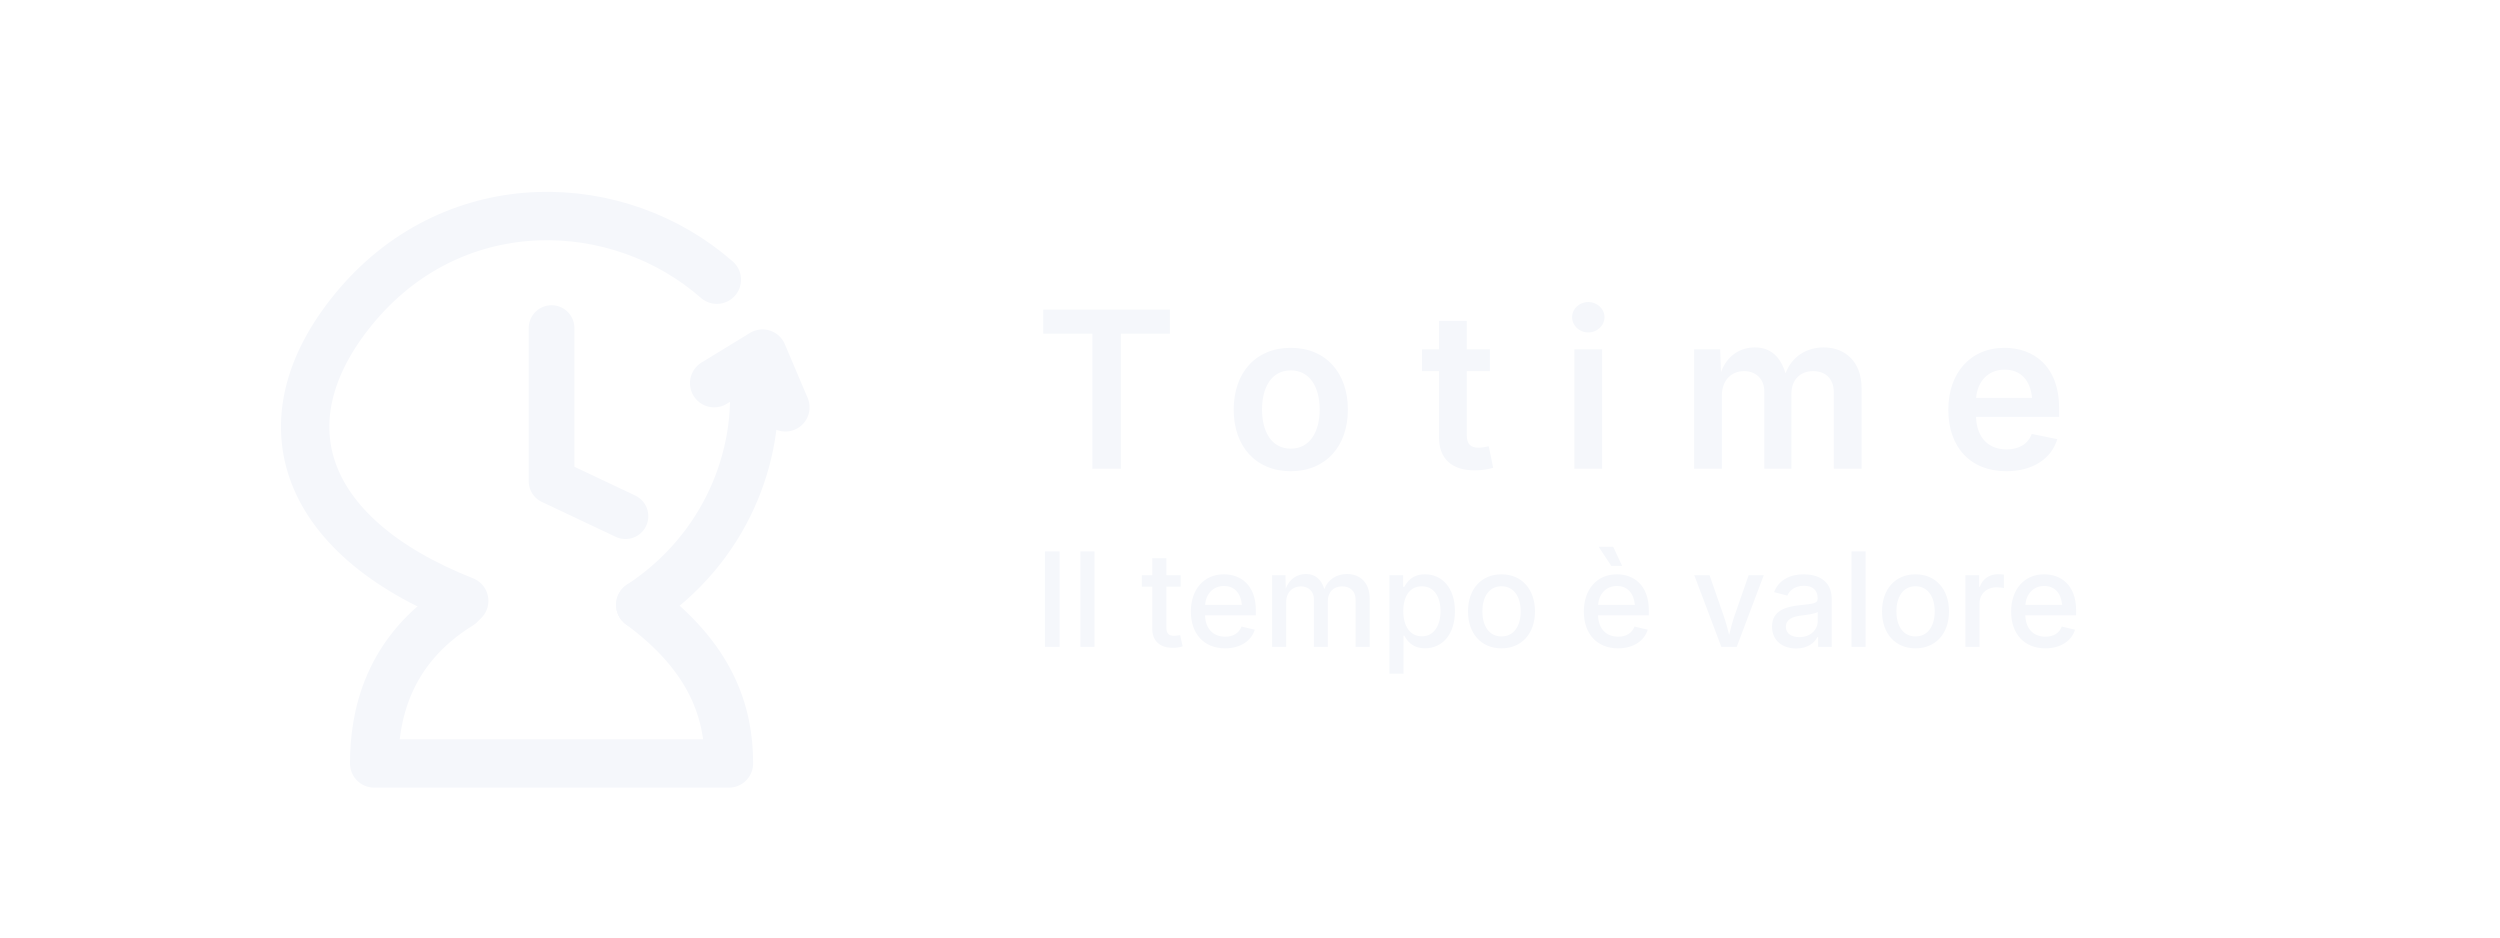
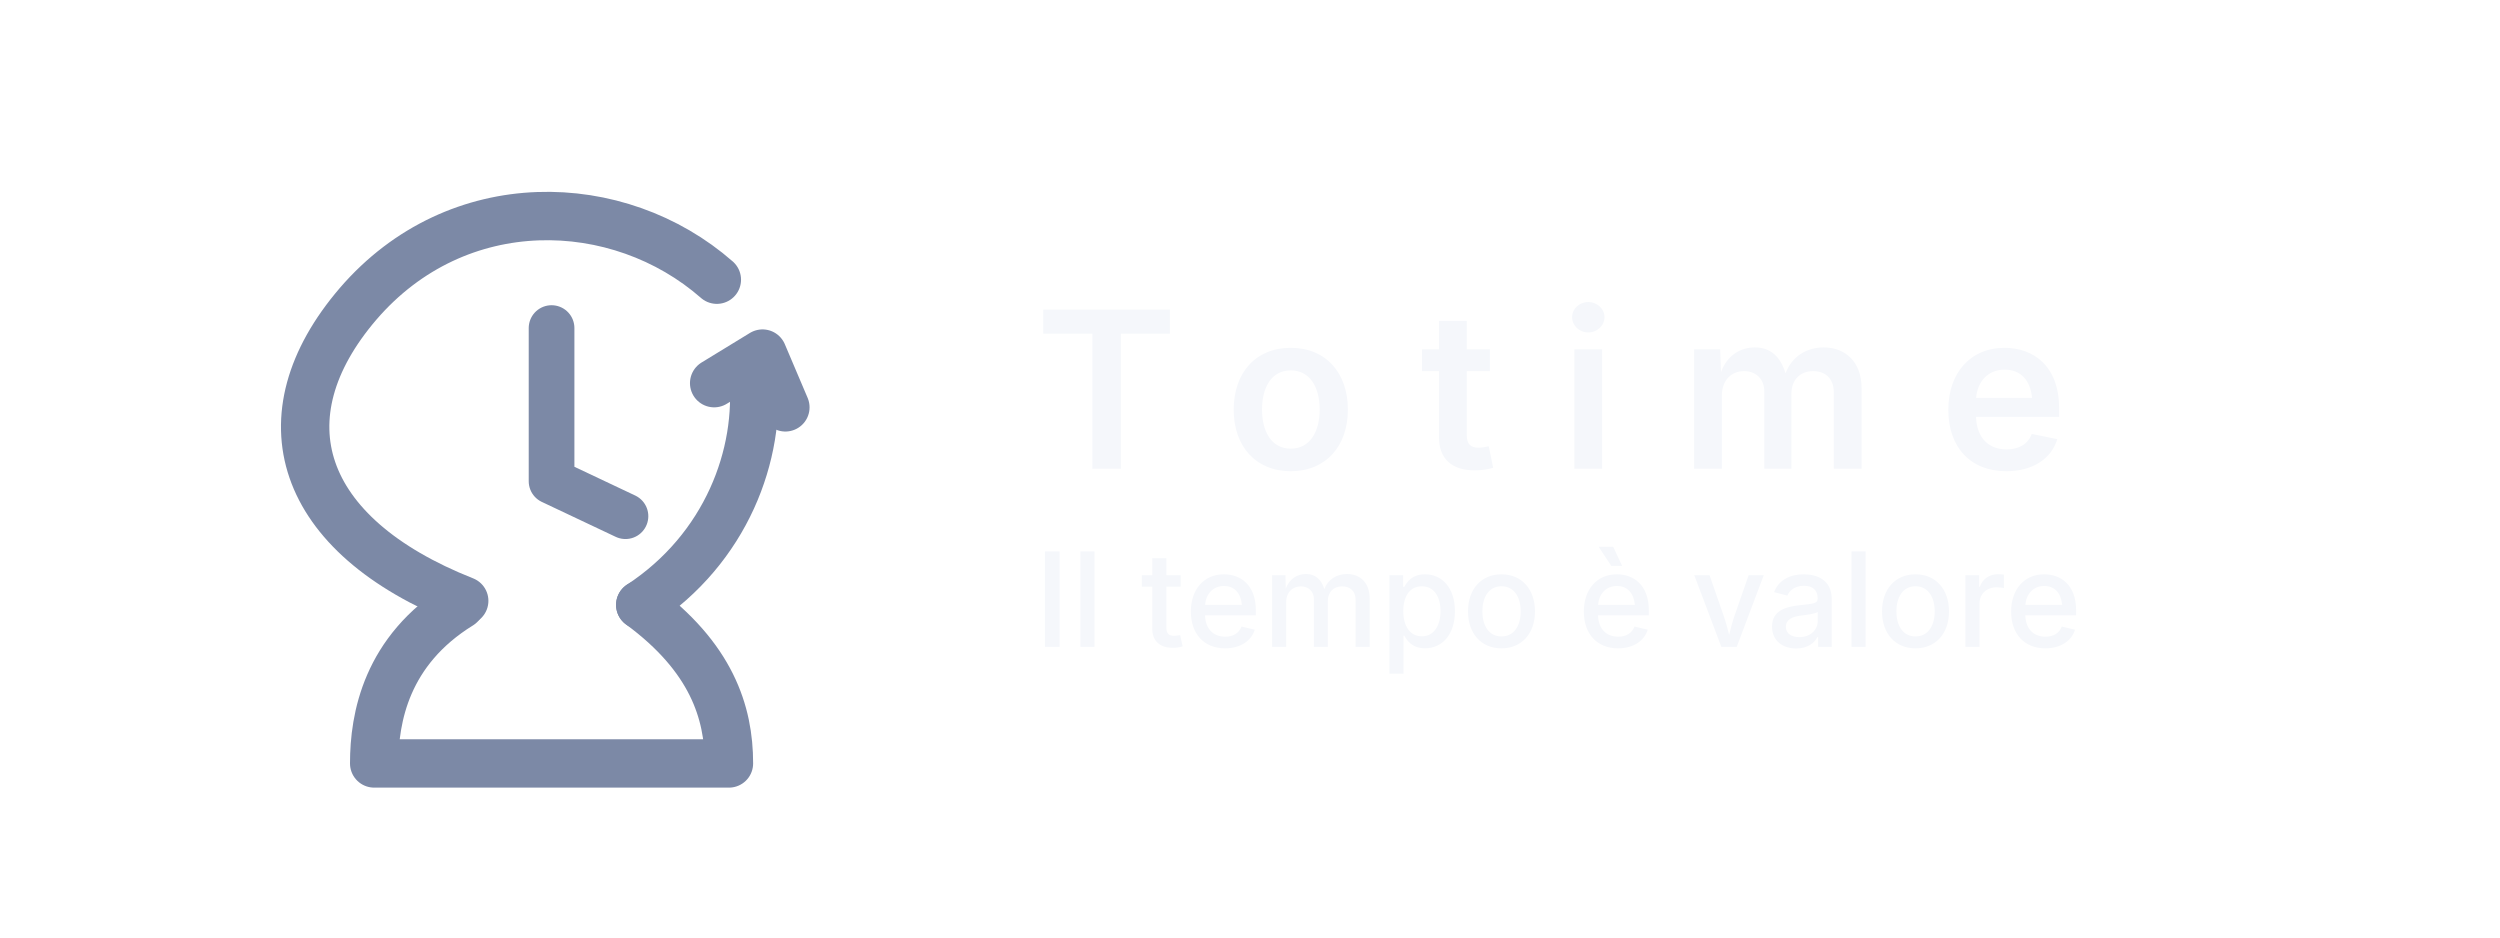
<svg xmlns="http://www.w3.org/2000/svg" width="2400" height="900" viewBox="0 0 1600 600">
  <rect width="1600" height="600" fill="none" />
  <g transform="translate(95,50) scale(0.86)">
    <defs>
      <linearGradient id="sageGrad" x1="165" y1="500" x2="500" y2="160" gradientUnits="userSpaceOnUse">
-         <stop offset="0" stop-color="#77887A" />
-         <stop offset="0.55" stop-color="#93A395" />
-         <stop offset="1" stop-color="#C1CAC0" />
+         <stop offset="0" stop-color="#62708F" />
+         <stop offset="0.55" stop-color="#7C89A6" />
+         <stop offset="1" stop-color="#B3BDD0" />
      </linearGradient>
    </defs>
    <g fill="none" stroke-linecap="round" stroke-linejoin="round">
-       <path d="M 423 150 C 350 86, 230 82, 156 168 C 84 252, 111 340, 235 389" stroke="#F5F7FB" stroke-width="36" />
-       <path d="M 232 392 C 177 426, 168 476, 168 510 L 432 510 C 432 472, 419 431, 366 392" stroke="#F5F7FB" stroke-width="36" />
-       <path d="M 366 392 C 430 350, 456 280, 450 221" stroke="#F5F7FB" stroke-width="36" />
-       <path d="M 421 227 L 457 205 L 474 245" stroke="#F5F7FB" stroke-width="36" />
-       <path d="M 300 186 L 300 300 L 355 326" stroke="#F5F7FB" stroke-width="34" />
+       <path d="M 423 150 C 350 86, 230 82, 156 168 C 84 252, 111 340, 235 389" stroke="#7C89A6" stroke-width="36" />
+       <path d="M 232 392 C 177 426, 168 476, 168 510 L 432 510 C 432 472, 419 431, 366 392" stroke="#7C89A6" stroke-width="36" />
+       <path d="M 366 392 C 430 350, 456 280, 450 221" stroke="#7C89A6" stroke-width="36" />
+       <path d="M 421 227 L 457 205 L 474 245" stroke="#7C89A6" stroke-width="36" />
+       <path d="M 300 186 L 300 300 L 355 326" stroke="#7C89A6" stroke-width="34" />
    </g>
  </g>
  <g>
    <text x="662" y="300" font-family="Montserrat, Inter, Arial, sans-serif" font-size="140" font-weight="600" fill="#F5F7FB" letter-spacing="40">Totime</text>
    <text x="662" y="414" font-family="Montserrat, Inter, Arial, sans-serif" font-size="84" font-weight="500" fill="#F5F7FB" letter-spacing="0.5">Il tempo è valore</text>
  </g>
</svg>
